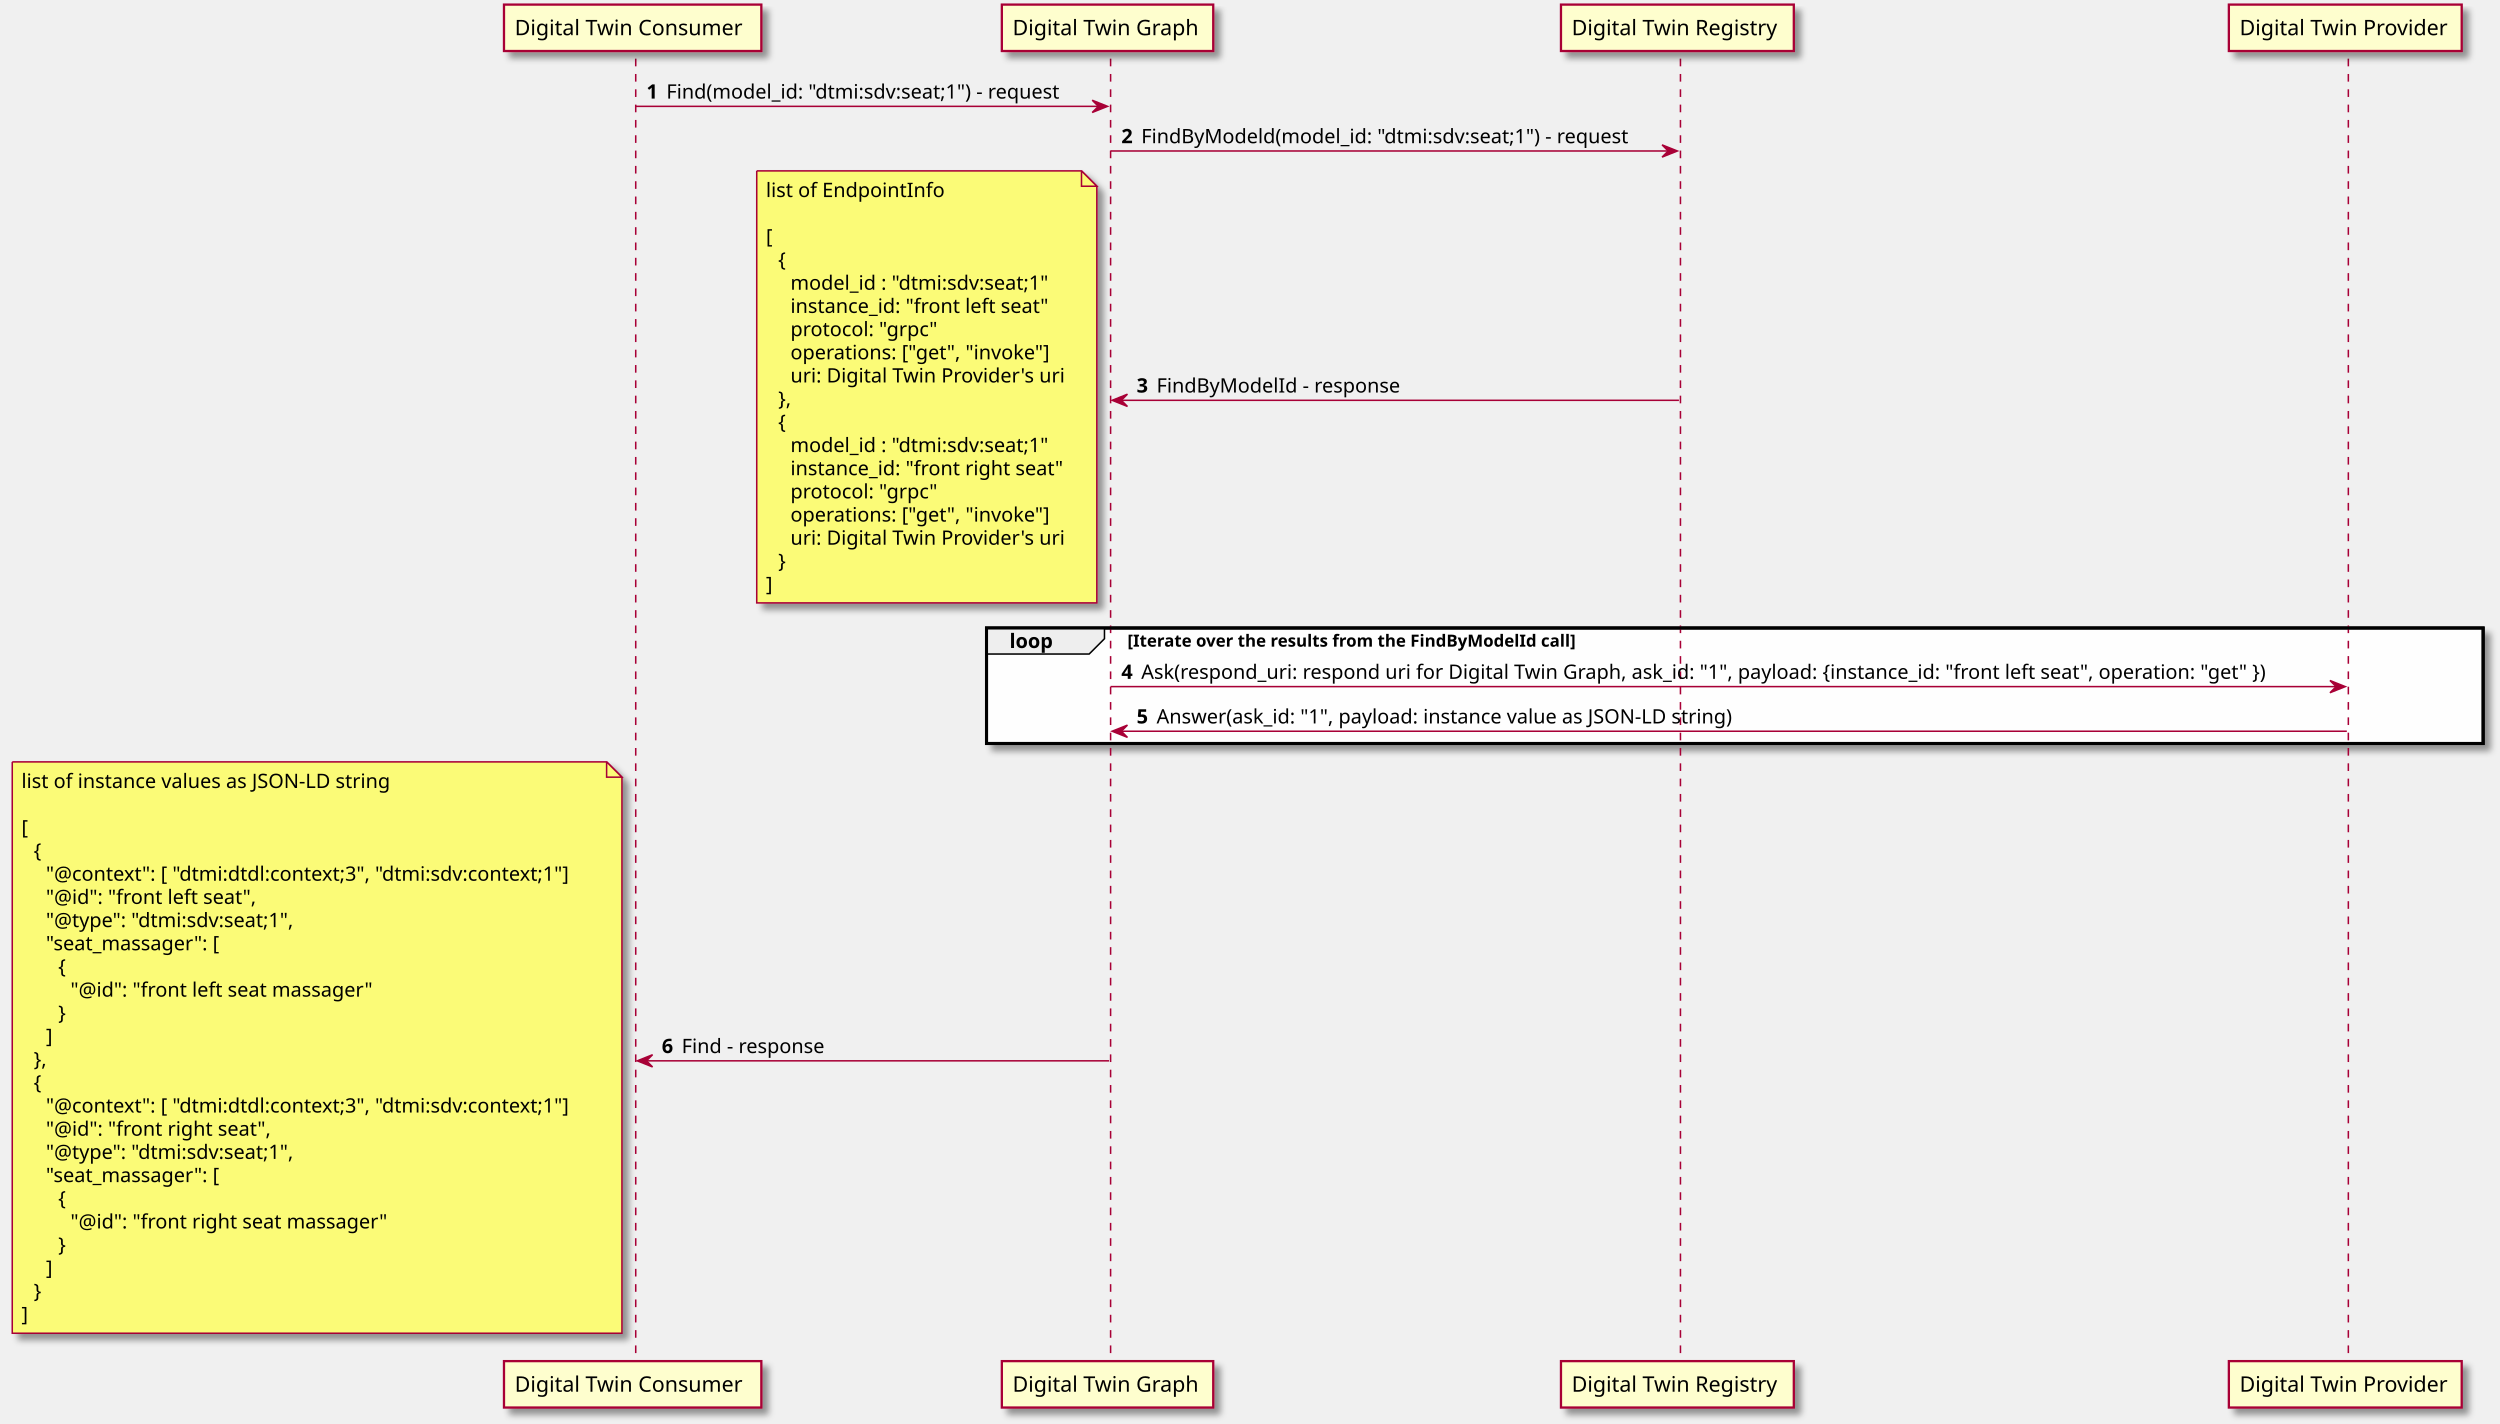
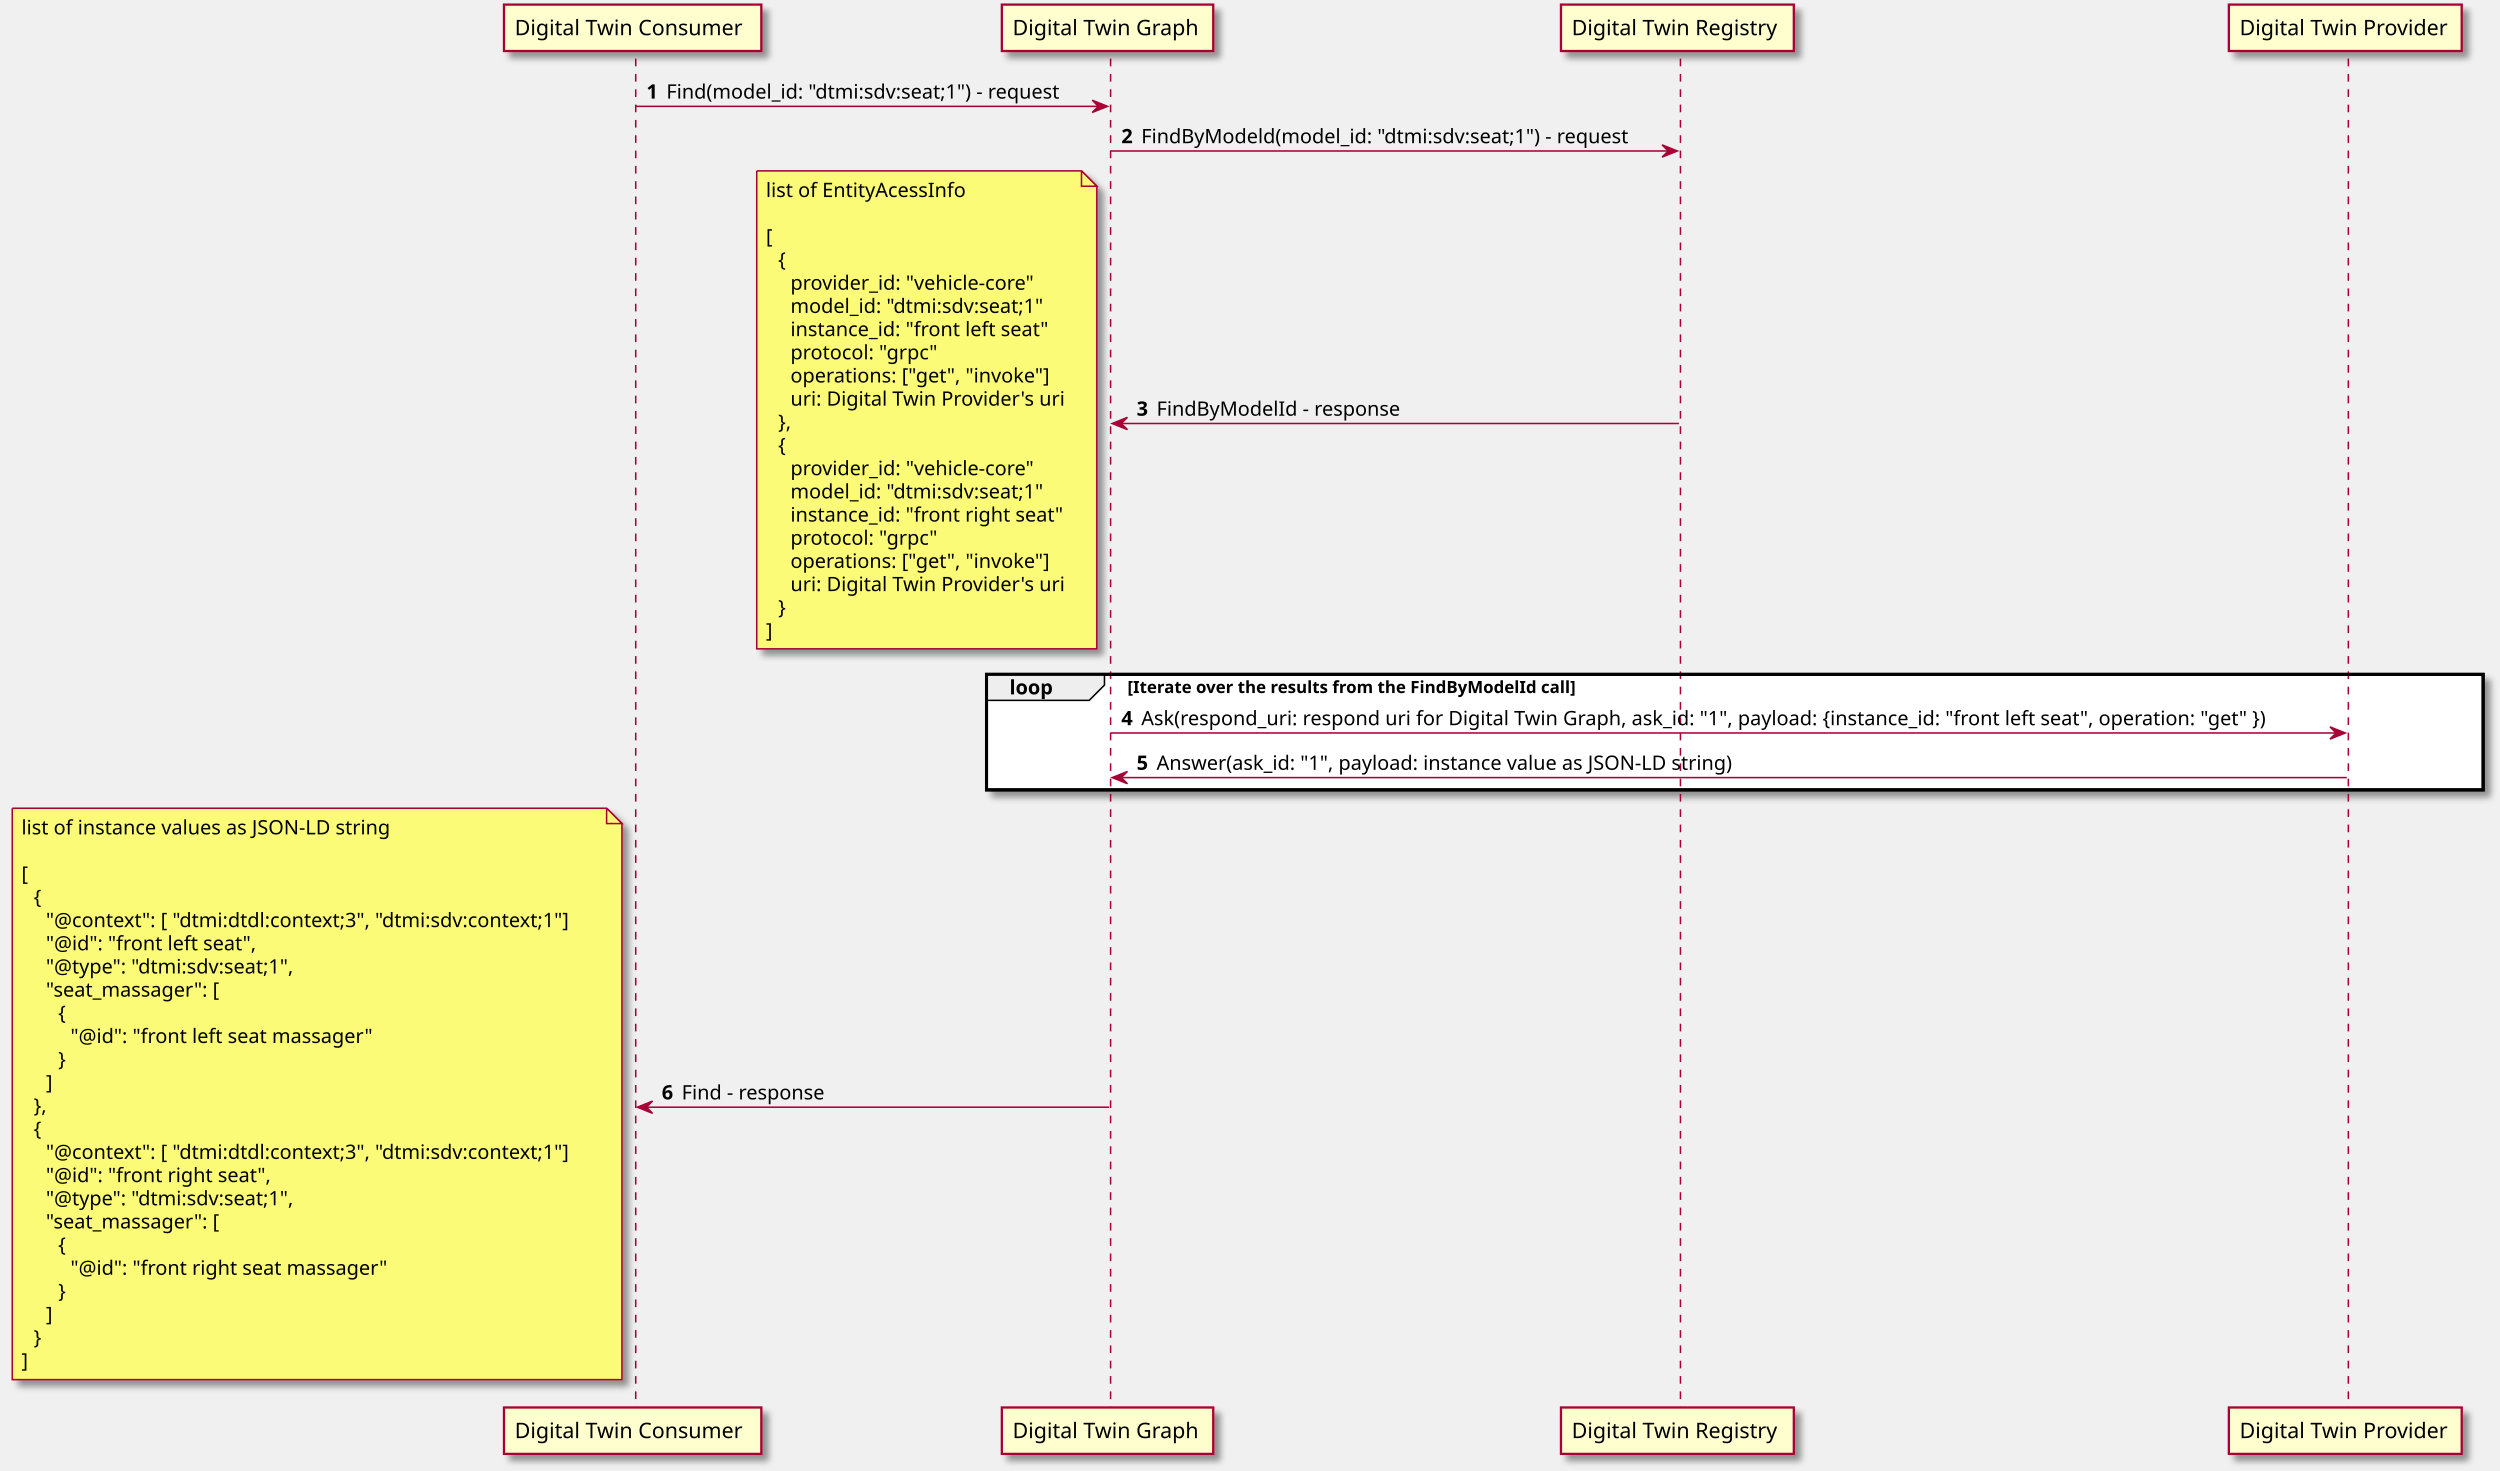
- <svg xmlns="http://www.w3.org/2000/svg" contentScriptType="application/ecmascript" contentStyleType="text/css" height="929px" preserveAspectRatio="none" style="width:1632px;height:929px;background:#FEFEFE;" version="1.1" viewBox="0 0 1632 929" width="1632px" zoomAndPan="magnify">
+ <svg xmlns="http://www.w3.org/2000/svg" contentScriptType="application/ecmascript" contentStyleType="text/css" height="960px" preserveAspectRatio="none" style="width:1632px;height:960px;" version="1.1" viewBox="0 0 1632 960" width="1632px" zoomAndPan="magnify">
  <defs>
-     <filter height="300%" id="f1p7oe3z3155ox" width="300%" x="-1" y="-1">
+     <filter height="300%" id="f1409ded26t50b" width="300%" x="-1" y="-1">
      <feGaussianBlur result="blurOut" stdDeviation="2.0" />
      <feColorMatrix in="blurOut" result="blurOut2" type="matrix" values="0 0 0 0 0 0 0 0 0 0 0 0 0 0 0 0 0 0 .4 0" />
      <feOffset dx="4.0" dy="4.0" in="blurOut2" result="blurOut3" />
      <feBlend in="SourceGraphic" in2="blurOut3" mode="normal" />
    </filter>
  </defs>
  <g>
-     <rect fill="#FEFEFE" filter="url(#f1p7oe3z3155ox)" height="75.398" style="stroke: #000000; stroke-width: 2.0;" width="977" x="644" y="409.953" />
-     <line style="stroke: #A80036; stroke-width: 1.0; stroke-dasharray: 5.0,5.0;" x1="415" x2="415" y1="38.297" y2="889.539" />
-     <line style="stroke: #A80036; stroke-width: 1.0; stroke-dasharray: 5.0,5.0;" x1="725" x2="725" y1="38.297" y2="889.539" />
-     <line style="stroke: #A80036; stroke-width: 1.0; stroke-dasharray: 5.0,5.0;" x1="1097" x2="1097" y1="38.297" y2="889.539" />
-     <line style="stroke: #A80036; stroke-width: 1.0; stroke-dasharray: 5.0,5.0;" x1="1533" x2="1533" y1="38.297" y2="889.539" />
-     <rect fill="#FEFECE" filter="url(#f1p7oe3z3155ox)" height="30.297" style="stroke: #A80036; stroke-width: 1.5;" width="168" x="329" y="3" />
+     <rect fill="#FFFFFF" filter="url(#f1409ded26t50b)" height="75.398" style="stroke: #000000; stroke-width: 2.0;" width="977" x="644" y="440.219" />
+     <line style="stroke: #A80036; stroke-width: 1.0; stroke-dasharray: 5.0,5.0;" x1="415" x2="415" y1="38.297" y2="919.805" />
+     <line style="stroke: #A80036; stroke-width: 1.0; stroke-dasharray: 5.0,5.0;" x1="725" x2="725" y1="38.297" y2="919.805" />
+     <line style="stroke: #A80036; stroke-width: 1.0; stroke-dasharray: 5.0,5.0;" x1="1097" x2="1097" y1="38.297" y2="919.805" />
+     <line style="stroke: #A80036; stroke-width: 1.0; stroke-dasharray: 5.0,5.0;" x1="1533" x2="1533" y1="38.297" y2="919.805" />
+     <rect fill="#FEFECE" filter="url(#f1409ded26t50b)" height="30.297" style="stroke: #A80036; stroke-width: 1.5;" width="168" x="329" y="3" />
    <text fill="#000000" font-family="sans-serif" font-size="14" lengthAdjust="spacingAndGlyphs" textLength="154" x="336" y="22.995">Digital Twin Consumer</text>
-     <rect fill="#FEFECE" filter="url(#f1p7oe3z3155ox)" height="30.297" style="stroke: #A80036; stroke-width: 1.5;" width="168" x="329" y="888.539" />
-     <text fill="#000000" font-family="sans-serif" font-size="14" lengthAdjust="spacingAndGlyphs" textLength="154" x="336" y="908.534">Digital Twin Consumer</text>
-     <rect fill="#FEFECE" filter="url(#f1p7oe3z3155ox)" height="30.297" style="stroke: #A80036; stroke-width: 1.5;" width="138" x="654" y="3" />
+     <rect fill="#FEFECE" filter="url(#f1409ded26t50b)" height="30.297" style="stroke: #A80036; stroke-width: 1.5;" width="168" x="329" y="918.805" />
+     <text fill="#000000" font-family="sans-serif" font-size="14" lengthAdjust="spacingAndGlyphs" textLength="154" x="336" y="938.8">Digital Twin Consumer</text>
+     <rect fill="#FEFECE" filter="url(#f1409ded26t50b)" height="30.297" style="stroke: #A80036; stroke-width: 1.5;" width="138" x="654" y="3" />
    <text fill="#000000" font-family="sans-serif" font-size="14" lengthAdjust="spacingAndGlyphs" textLength="124" x="661" y="22.995">Digital Twin Graph</text>
-     <rect fill="#FEFECE" filter="url(#f1p7oe3z3155ox)" height="30.297" style="stroke: #A80036; stroke-width: 1.5;" width="138" x="654" y="888.539" />
-     <text fill="#000000" font-family="sans-serif" font-size="14" lengthAdjust="spacingAndGlyphs" textLength="124" x="661" y="908.534">Digital Twin Graph</text>
-     <rect fill="#FEFECE" filter="url(#f1p7oe3z3155ox)" height="30.297" style="stroke: #A80036; stroke-width: 1.5;" width="152" x="1019" y="3" />
+     <rect fill="#FEFECE" filter="url(#f1409ded26t50b)" height="30.297" style="stroke: #A80036; stroke-width: 1.5;" width="138" x="654" y="918.805" />
+     <text fill="#000000" font-family="sans-serif" font-size="14" lengthAdjust="spacingAndGlyphs" textLength="124" x="661" y="938.8">Digital Twin Graph</text>
+     <rect fill="#FEFECE" filter="url(#f1409ded26t50b)" height="30.297" style="stroke: #A80036; stroke-width: 1.5;" width="152" x="1019" y="3" />
    <text fill="#000000" font-family="sans-serif" font-size="14" lengthAdjust="spacingAndGlyphs" textLength="138" x="1026" y="22.995">Digital Twin Registry</text>
-     <rect fill="#FEFECE" filter="url(#f1p7oe3z3155ox)" height="30.297" style="stroke: #A80036; stroke-width: 1.5;" width="152" x="1019" y="888.539" />
-     <text fill="#000000" font-family="sans-serif" font-size="14" lengthAdjust="spacingAndGlyphs" textLength="138" x="1026" y="908.534">Digital Twin Registry</text>
-     <rect fill="#FEFECE" filter="url(#f1p7oe3z3155ox)" height="30.297" style="stroke: #A80036; stroke-width: 1.5;" width="152" x="1455" y="3" />
+     <rect fill="#FEFECE" filter="url(#f1409ded26t50b)" height="30.297" style="stroke: #A80036; stroke-width: 1.5;" width="152" x="1019" y="918.805" />
+     <text fill="#000000" font-family="sans-serif" font-size="14" lengthAdjust="spacingAndGlyphs" textLength="138" x="1026" y="938.8">Digital Twin Registry</text>
+     <rect fill="#FEFECE" filter="url(#f1409ded26t50b)" height="30.297" style="stroke: #A80036; stroke-width: 1.5;" width="152" x="1455" y="3" />
    <text fill="#000000" font-family="sans-serif" font-size="14" lengthAdjust="spacingAndGlyphs" textLength="138" x="1462" y="22.995">Digital Twin Provider</text>
-     <rect fill="#FEFECE" filter="url(#f1p7oe3z3155ox)" height="30.297" style="stroke: #A80036; stroke-width: 1.5;" width="152" x="1455" y="888.539" />
-     <text fill="#000000" font-family="sans-serif" font-size="14" lengthAdjust="spacingAndGlyphs" textLength="138" x="1462" y="908.534">Digital Twin Provider</text>
+     <rect fill="#FEFECE" filter="url(#f1409ded26t50b)" height="30.297" style="stroke: #A80036; stroke-width: 1.5;" width="152" x="1455" y="918.805" />
+     <text fill="#000000" font-family="sans-serif" font-size="14" lengthAdjust="spacingAndGlyphs" textLength="138" x="1462" y="938.8">Digital Twin Provider</text>
    <polygon fill="#A80036" points="713,65.43,723,69.43,713,73.43,717,69.43" style="stroke: #A80036; stroke-width: 1.0;" />
    <line style="stroke: #A80036; stroke-width: 1.0;" x1="415" x2="719" y1="69.43" y2="69.43" />
    <text fill="#000000" font-family="sans-serif" font-size="13" font-weight="bold" lengthAdjust="spacingAndGlyphs" textLength="9" x="422" y="64.364">1</text>
    <text fill="#000000" font-family="sans-serif" font-size="13" lengthAdjust="spacingAndGlyphs" textLength="273" x="435" y="64.364">Find(model_id: "dtmi:sdv:seat;1") - request</text>
    <polygon fill="#A80036" points="1085,94.562,1095,98.562,1085,102.562,1089,98.562" style="stroke: #A80036; stroke-width: 1.0;" />
    <line style="stroke: #A80036; stroke-width: 1.0;" x1="725" x2="1091" y1="98.562" y2="98.562" />
    <text fill="#000000" font-family="sans-serif" font-size="13" font-weight="bold" lengthAdjust="spacingAndGlyphs" textLength="9" x="732" y="93.497">2</text>
    <text fill="#000000" font-family="sans-serif" font-size="13" lengthAdjust="spacingAndGlyphs" textLength="335" x="745" y="93.497">FindByModeld(model_id: "dtmi:sdv:seat;1") - request</text>
-     <polygon fill="#A80036" points="736,257.324,726,261.324,736,265.324,732,261.324" style="stroke: #A80036; stroke-width: 1.0;" />
-     <line style="stroke: #A80036; stroke-width: 1.0;" x1="730" x2="1096" y1="261.324" y2="261.324" />
-     <text fill="#000000" font-family="sans-serif" font-size="13" font-weight="bold" lengthAdjust="spacingAndGlyphs" textLength="9" x="742" y="256.258">3</text>
-     <text fill="#000000" font-family="sans-serif" font-size="13" lengthAdjust="spacingAndGlyphs" textLength="163" x="755" y="256.258">FindByModelId - response</text>
-     <path d="M494,111.562 L494,393.562 L716,393.562 L716,121.562 L706,111.562 L494,111.562 " fill="#FBFB77" filter="url(#f1p7oe3z3155ox)" style="stroke: #A80036; stroke-width: 1.0;" />
+     <polygon fill="#A80036" points="736,272.457,726,276.457,736,280.457,732,276.457" style="stroke: #A80036; stroke-width: 1.0;" />
+     <line style="stroke: #A80036; stroke-width: 1.0;" x1="730" x2="1096" y1="276.457" y2="276.457" />
+     <text fill="#000000" font-family="sans-serif" font-size="13" font-weight="bold" lengthAdjust="spacingAndGlyphs" textLength="9" x="742" y="271.391">3</text>
+     <text fill="#000000" font-family="sans-serif" font-size="13" lengthAdjust="spacingAndGlyphs" textLength="163" x="755" y="271.391">FindByModelId - response</text>
+     <path d="M494,111.562 L494,423.562 L716,423.562 L716,121.562 L706,111.562 L494,111.562 " fill="#FBFB77" filter="url(#f1409ded26t50b)" style="stroke: #A80036; stroke-width: 1.0;" />
    <path d="M706,111.562 L706,121.562 L716,121.562 L706,111.562 " fill="#FBFB77" style="stroke: #A80036; stroke-width: 1.0;" />
-     <text fill="#000000" font-family="sans-serif" font-size="13" lengthAdjust="spacingAndGlyphs" textLength="117" x="500" y="128.629">list of EndpointInfo</text>
+     <text fill="#000000" font-family="sans-serif" font-size="13" lengthAdjust="spacingAndGlyphs" textLength="135" x="500" y="128.629">list of EntityAcessInfo</text>
    <text fill="#000000" font-family="sans-serif" font-size="13" lengthAdjust="spacingAndGlyphs" textLength="0" x="504" y="143.762" />
    <text fill="#000000" font-family="sans-serif" font-size="13" lengthAdjust="spacingAndGlyphs" textLength="5" x="500" y="158.895">[</text>
    <text fill="#000000" font-family="sans-serif" font-size="13" lengthAdjust="spacingAndGlyphs" textLength="8" x="508" y="174.028">{</text>
-     <text fill="#000000" font-family="sans-serif" font-size="13" lengthAdjust="spacingAndGlyphs" textLength="179" x="516" y="189.161">model_id : "dtmi:sdv:seat;1"</text>
-     <text fill="#000000" font-family="sans-serif" font-size="13" lengthAdjust="spacingAndGlyphs" textLength="176" x="516" y="204.293">instance_id: "front left seat"</text>
-     <text fill="#000000" font-family="sans-serif" font-size="13" lengthAdjust="spacingAndGlyphs" textLength="98" x="516" y="219.426">protocol: "grpc"</text>
-     <text fill="#000000" font-family="sans-serif" font-size="13" lengthAdjust="spacingAndGlyphs" textLength="176" x="516" y="234.559">operations: ["get", "invoke"]</text>
-     <text fill="#000000" font-family="sans-serif" font-size="13" lengthAdjust="spacingAndGlyphs" textLength="181" x="516" y="249.692">uri: Digital Twin Provider's uri</text>
-     <text fill="#000000" font-family="sans-serif" font-size="13" lengthAdjust="spacingAndGlyphs" textLength="12" x="508" y="264.825">},</text>
-     <text fill="#000000" font-family="sans-serif" font-size="13" lengthAdjust="spacingAndGlyphs" textLength="8" x="508" y="279.957">{</text>
-     <text fill="#000000" font-family="sans-serif" font-size="13" lengthAdjust="spacingAndGlyphs" textLength="179" x="516" y="295.09">model_id : "dtmi:sdv:seat;1"</text>
-     <text fill="#000000" font-family="sans-serif" font-size="13" lengthAdjust="spacingAndGlyphs" textLength="185" x="516" y="310.223">instance_id: "front right seat"</text>
-     <text fill="#000000" font-family="sans-serif" font-size="13" lengthAdjust="spacingAndGlyphs" textLength="98" x="516" y="325.356">protocol: "grpc"</text>
-     <text fill="#000000" font-family="sans-serif" font-size="13" lengthAdjust="spacingAndGlyphs" textLength="176" x="516" y="340.489">operations: ["get", "invoke"]</text>
-     <text fill="#000000" font-family="sans-serif" font-size="13" lengthAdjust="spacingAndGlyphs" textLength="181" x="516" y="355.622">uri: Digital Twin Provider's uri</text>
-     <text fill="#000000" font-family="sans-serif" font-size="13" lengthAdjust="spacingAndGlyphs" textLength="8" x="508" y="370.754">}</text>
-     <text fill="#000000" font-family="sans-serif" font-size="13" lengthAdjust="spacingAndGlyphs" textLength="5" x="500" y="385.887">]</text>
-     <path d="M644,409.953 L721,409.953 L721,416.953 L711,426.953 L644,426.953 L644,409.953 " fill="#EEEEEE" style="stroke: #000000; stroke-width: 1.0;" />
-     <rect fill="none" height="75.398" style="stroke: #000000; stroke-width: 2.0;" width="977" x="644" y="409.953" />
-     <text fill="#000000" font-family="sans-serif" font-size="13" font-weight="bold" lengthAdjust="spacingAndGlyphs" textLength="32" x="659" y="423.02">loop</text>
-     <text fill="#000000" font-family="sans-serif" font-size="11" font-weight="bold" lengthAdjust="spacingAndGlyphs" textLength="342" x="736" y="422.164">[Iterate over the results from the FindByModelId call]</text>
-     <polygon fill="#A80036" points="1521,444.219,1531,448.219,1521,452.219,1525,448.219" style="stroke: #A80036; stroke-width: 1.0;" />
-     <line style="stroke: #A80036; stroke-width: 1.0;" x1="725" x2="1527" y1="448.219" y2="448.219" />
-     <text fill="#000000" font-family="sans-serif" font-size="13" font-weight="bold" lengthAdjust="spacingAndGlyphs" textLength="9" x="732" y="443.153">4</text>
-     <text fill="#000000" font-family="sans-serif" font-size="13" lengthAdjust="spacingAndGlyphs" textLength="771" x="745" y="443.153">Ask(respond_uri: respond uri for Digital Twin Graph, ask_id: "1", payload: {instance_id: "front left seat", operation: "get" })</text>
-     <polygon fill="#A80036" points="736,473.352,726,477.352,736,481.352,732,477.352" style="stroke: #A80036; stroke-width: 1.0;" />
-     <line style="stroke: #A80036; stroke-width: 1.0;" x1="730" x2="1532" y1="477.352" y2="477.352" />
-     <text fill="#000000" font-family="sans-serif" font-size="13" font-weight="bold" lengthAdjust="spacingAndGlyphs" textLength="9" x="742" y="472.286">5</text>
-     <text fill="#000000" font-family="sans-serif" font-size="13" lengthAdjust="spacingAndGlyphs" textLength="397" x="755" y="472.286">Answer(ask_id: "1", payload: instance value as JSON-LD string)</text>
-     <polygon fill="#A80036" points="426,688.512,416,692.512,426,696.512,422,692.512" style="stroke: #A80036; stroke-width: 1.0;" />
-     <line style="stroke: #A80036; stroke-width: 1.0;" x1="420" x2="724" y1="692.512" y2="692.512" />
-     <text fill="#000000" font-family="sans-serif" font-size="13" font-weight="bold" lengthAdjust="spacingAndGlyphs" textLength="9" x="432" y="687.446">6</text>
-     <text fill="#000000" font-family="sans-serif" font-size="13" lengthAdjust="spacingAndGlyphs" textLength="98" x="445" y="687.446">Find - response</text>
-     <path d="M8,497.352 L8,870.352 L406,870.352 L406,507.352 L396,497.352 L8,497.352 " fill="#FBFB77" filter="url(#f1p7oe3z3155ox)" style="stroke: #A80036; stroke-width: 1.0;" />
-     <path d="M396,497.352 L396,507.352 L406,507.352 L396,497.352 " fill="#FBFB77" style="stroke: #A80036; stroke-width: 1.0;" />
-     <text fill="#000000" font-family="sans-serif" font-size="13" lengthAdjust="spacingAndGlyphs" textLength="254" x="14" y="514.418">list of instance values as JSON-LD string</text>
-     <text fill="#000000" font-family="sans-serif" font-size="13" lengthAdjust="spacingAndGlyphs" textLength="0" x="18" y="529.551" />
-     <text fill="#000000" font-family="sans-serif" font-size="13" lengthAdjust="spacingAndGlyphs" textLength="5" x="14" y="544.684">[</text>
-     <text fill="#000000" font-family="sans-serif" font-size="13" lengthAdjust="spacingAndGlyphs" textLength="8" x="22" y="559.817">{</text>
-     <text fill="#000000" font-family="sans-serif" font-size="13" lengthAdjust="spacingAndGlyphs" textLength="361" x="30" y="574.95">"@context": [ "dtmi:dtdl:context;3", "dtmi:sdv:context;1"]</text>
-     <text fill="#000000" font-family="sans-serif" font-size="13" lengthAdjust="spacingAndGlyphs" textLength="142" x="30" y="590.082">"@id": "front left seat",</text>
-     <text fill="#000000" font-family="sans-serif" font-size="13" lengthAdjust="spacingAndGlyphs" textLength="172" x="30" y="605.215">"@type": "dtmi:sdv:seat;1",</text>
-     <text fill="#000000" font-family="sans-serif" font-size="13" lengthAdjust="spacingAndGlyphs" textLength="122" x="30" y="620.348">"seat_massager": [</text>
-     <text fill="#000000" font-family="sans-serif" font-size="13" lengthAdjust="spacingAndGlyphs" textLength="8" x="38" y="635.481">{</text>
-     <text fill="#000000" font-family="sans-serif" font-size="13" lengthAdjust="spacingAndGlyphs" textLength="206" x="46" y="650.614">"@id": "front left seat massager"</text>
-     <text fill="#000000" font-family="sans-serif" font-size="13" lengthAdjust="spacingAndGlyphs" textLength="8" x="38" y="665.747">}</text>
-     <text fill="#000000" font-family="sans-serif" font-size="13" lengthAdjust="spacingAndGlyphs" textLength="5" x="30" y="680.879">]</text>
-     <text fill="#000000" font-family="sans-serif" font-size="13" lengthAdjust="spacingAndGlyphs" textLength="12" x="22" y="696.012">},</text>
-     <text fill="#000000" font-family="sans-serif" font-size="13" lengthAdjust="spacingAndGlyphs" textLength="8" x="22" y="711.145">{</text>
-     <text fill="#000000" font-family="sans-serif" font-size="13" lengthAdjust="spacingAndGlyphs" textLength="361" x="30" y="726.278">"@context": [ "dtmi:dtdl:context;3", "dtmi:sdv:context;1"]</text>
-     <text fill="#000000" font-family="sans-serif" font-size="13" lengthAdjust="spacingAndGlyphs" textLength="151" x="30" y="741.411">"@id": "front right seat",</text>
-     <text fill="#000000" font-family="sans-serif" font-size="13" lengthAdjust="spacingAndGlyphs" textLength="172" x="30" y="756.543">"@type": "dtmi:sdv:seat;1",</text>
-     <text fill="#000000" font-family="sans-serif" font-size="13" lengthAdjust="spacingAndGlyphs" textLength="122" x="30" y="771.676">"seat_massager": [</text>
-     <text fill="#000000" font-family="sans-serif" font-size="13" lengthAdjust="spacingAndGlyphs" textLength="8" x="38" y="786.809">{</text>
-     <text fill="#000000" font-family="sans-serif" font-size="13" lengthAdjust="spacingAndGlyphs" textLength="215" x="46" y="801.942">"@id": "front right seat massager"</text>
-     <text fill="#000000" font-family="sans-serif" font-size="13" lengthAdjust="spacingAndGlyphs" textLength="8" x="38" y="817.075">}</text>
-     <text fill="#000000" font-family="sans-serif" font-size="13" lengthAdjust="spacingAndGlyphs" textLength="5" x="30" y="832.207">]</text>
-     <text fill="#000000" font-family="sans-serif" font-size="13" lengthAdjust="spacingAndGlyphs" textLength="8" x="22" y="847.34">}</text>
-     <text fill="#000000" font-family="sans-serif" font-size="13" lengthAdjust="spacingAndGlyphs" textLength="5" x="14" y="862.473">]</text>
+     <text fill="#000000" font-family="sans-serif" font-size="13" lengthAdjust="spacingAndGlyphs" textLength="165" x="516" y="189.161">provider_id: "vehicle-core"</text>
+     <text fill="#000000" font-family="sans-serif" font-size="13" lengthAdjust="spacingAndGlyphs" textLength="175" x="516" y="204.293">model_id: "dtmi:sdv:seat;1"</text>
+     <text fill="#000000" font-family="sans-serif" font-size="13" lengthAdjust="spacingAndGlyphs" textLength="176" x="516" y="219.426">instance_id: "front left seat"</text>
+     <text fill="#000000" font-family="sans-serif" font-size="13" lengthAdjust="spacingAndGlyphs" textLength="98" x="516" y="234.559">protocol: "grpc"</text>
+     <text fill="#000000" font-family="sans-serif" font-size="13" lengthAdjust="spacingAndGlyphs" textLength="176" x="516" y="249.692">operations: ["get", "invoke"]</text>
+     <text fill="#000000" font-family="sans-serif" font-size="13" lengthAdjust="spacingAndGlyphs" textLength="181" x="516" y="264.825">uri: Digital Twin Provider's uri</text>
+     <text fill="#000000" font-family="sans-serif" font-size="13" lengthAdjust="spacingAndGlyphs" textLength="12" x="508" y="279.957">},</text>
+     <text fill="#000000" font-family="sans-serif" font-size="13" lengthAdjust="spacingAndGlyphs" textLength="8" x="508" y="295.09">{</text>
+     <text fill="#000000" font-family="sans-serif" font-size="13" lengthAdjust="spacingAndGlyphs" textLength="165" x="516" y="310.223">provider_id: "vehicle-core"</text>
+     <text fill="#000000" font-family="sans-serif" font-size="13" lengthAdjust="spacingAndGlyphs" textLength="175" x="516" y="325.356">model_id: "dtmi:sdv:seat;1"</text>
+     <text fill="#000000" font-family="sans-serif" font-size="13" lengthAdjust="spacingAndGlyphs" textLength="185" x="516" y="340.489">instance_id: "front right seat"</text>
+     <text fill="#000000" font-family="sans-serif" font-size="13" lengthAdjust="spacingAndGlyphs" textLength="98" x="516" y="355.622">protocol: "grpc"</text>
+     <text fill="#000000" font-family="sans-serif" font-size="13" lengthAdjust="spacingAndGlyphs" textLength="176" x="516" y="370.754">operations: ["get", "invoke"]</text>
+     <text fill="#000000" font-family="sans-serif" font-size="13" lengthAdjust="spacingAndGlyphs" textLength="181" x="516" y="385.887">uri: Digital Twin Provider's uri</text>
+     <text fill="#000000" font-family="sans-serif" font-size="13" lengthAdjust="spacingAndGlyphs" textLength="8" x="508" y="401.02">}</text>
+     <text fill="#000000" font-family="sans-serif" font-size="13" lengthAdjust="spacingAndGlyphs" textLength="5" x="500" y="416.153">]</text>
+     <path d="M644,440.219 L721,440.219 L721,447.219 L711,457.219 L644,457.219 L644,440.219 " fill="#EEEEEE" style="stroke: #000000; stroke-width: 1.0;" />
+     <rect fill="none" height="75.398" style="stroke: #000000; stroke-width: 2.0;" width="977" x="644" y="440.219" />
+     <text fill="#000000" font-family="sans-serif" font-size="13" font-weight="bold" lengthAdjust="spacingAndGlyphs" textLength="32" x="659" y="453.286">loop</text>
+     <text fill="#000000" font-family="sans-serif" font-size="11" font-weight="bold" lengthAdjust="spacingAndGlyphs" textLength="342" x="736" y="452.429">[Iterate over the results from the FindByModelId call]</text>
+     <polygon fill="#A80036" points="1521,474.484,1531,478.484,1521,482.484,1525,478.484" style="stroke: #A80036; stroke-width: 1.0;" />
+     <line style="stroke: #A80036; stroke-width: 1.0;" x1="725" x2="1527" y1="478.484" y2="478.484" />
+     <text fill="#000000" font-family="sans-serif" font-size="13" font-weight="bold" lengthAdjust="spacingAndGlyphs" textLength="9" x="732" y="473.418">4</text>
+     <text fill="#000000" font-family="sans-serif" font-size="13" lengthAdjust="spacingAndGlyphs" textLength="771" x="745" y="473.418">Ask(respond_uri: respond uri for Digital Twin Graph, ask_id: "1", payload: {instance_id: "front left seat", operation: "get" })</text>
+     <polygon fill="#A80036" points="736,503.617,726,507.617,736,511.617,732,507.617" style="stroke: #A80036; stroke-width: 1.0;" />
+     <line style="stroke: #A80036; stroke-width: 1.0;" x1="730" x2="1532" y1="507.617" y2="507.617" />
+     <text fill="#000000" font-family="sans-serif" font-size="13" font-weight="bold" lengthAdjust="spacingAndGlyphs" textLength="9" x="742" y="502.551">5</text>
+     <text fill="#000000" font-family="sans-serif" font-size="13" lengthAdjust="spacingAndGlyphs" textLength="397" x="755" y="502.551">Answer(ask_id: "1", payload: instance value as JSON-LD string)</text>
+     <polygon fill="#A80036" points="426,718.777,416,722.777,426,726.777,422,722.777" style="stroke: #A80036; stroke-width: 1.0;" />
+     <line style="stroke: #A80036; stroke-width: 1.0;" x1="420" x2="724" y1="722.777" y2="722.777" />
+     <text fill="#000000" font-family="sans-serif" font-size="13" font-weight="bold" lengthAdjust="spacingAndGlyphs" textLength="9" x="432" y="717.711">6</text>
+     <text fill="#000000" font-family="sans-serif" font-size="13" lengthAdjust="spacingAndGlyphs" textLength="98" x="445" y="717.711">Find - response</text>
+     <path d="M8,527.617 L8,900.617 L406,900.617 L406,537.617 L396,527.617 L8,527.617 " fill="#FBFB77" filter="url(#f1409ded26t50b)" style="stroke: #A80036; stroke-width: 1.0;" />
+     <path d="M396,527.617 L396,537.617 L406,537.617 L396,527.617 " fill="#FBFB77" style="stroke: #A80036; stroke-width: 1.0;" />
+     <text fill="#000000" font-family="sans-serif" font-size="13" lengthAdjust="spacingAndGlyphs" textLength="254" x="14" y="544.684">list of instance values as JSON-LD string</text>
+     <text fill="#000000" font-family="sans-serif" font-size="13" lengthAdjust="spacingAndGlyphs" textLength="0" x="18" y="559.817" />
+     <text fill="#000000" font-family="sans-serif" font-size="13" lengthAdjust="spacingAndGlyphs" textLength="5" x="14" y="574.95">[</text>
+     <text fill="#000000" font-family="sans-serif" font-size="13" lengthAdjust="spacingAndGlyphs" textLength="8" x="22" y="590.082">{</text>
+     <text fill="#000000" font-family="sans-serif" font-size="13" lengthAdjust="spacingAndGlyphs" textLength="361" x="30" y="605.215">"@context": [ "dtmi:dtdl:context;3", "dtmi:sdv:context;1"]</text>
+     <text fill="#000000" font-family="sans-serif" font-size="13" lengthAdjust="spacingAndGlyphs" textLength="142" x="30" y="620.348">"@id": "front left seat",</text>
+     <text fill="#000000" font-family="sans-serif" font-size="13" lengthAdjust="spacingAndGlyphs" textLength="172" x="30" y="635.481">"@type": "dtmi:sdv:seat;1",</text>
+     <text fill="#000000" font-family="sans-serif" font-size="13" lengthAdjust="spacingAndGlyphs" textLength="122" x="30" y="650.614">"seat_massager": [</text>
+     <text fill="#000000" font-family="sans-serif" font-size="13" lengthAdjust="spacingAndGlyphs" textLength="8" x="38" y="665.747">{</text>
+     <text fill="#000000" font-family="sans-serif" font-size="13" lengthAdjust="spacingAndGlyphs" textLength="206" x="46" y="680.879">"@id": "front left seat massager"</text>
+     <text fill="#000000" font-family="sans-serif" font-size="13" lengthAdjust="spacingAndGlyphs" textLength="8" x="38" y="696.012">}</text>
+     <text fill="#000000" font-family="sans-serif" font-size="13" lengthAdjust="spacingAndGlyphs" textLength="5" x="30" y="711.145">]</text>
+     <text fill="#000000" font-family="sans-serif" font-size="13" lengthAdjust="spacingAndGlyphs" textLength="12" x="22" y="726.278">},</text>
+     <text fill="#000000" font-family="sans-serif" font-size="13" lengthAdjust="spacingAndGlyphs" textLength="8" x="22" y="741.411">{</text>
+     <text fill="#000000" font-family="sans-serif" font-size="13" lengthAdjust="spacingAndGlyphs" textLength="361" x="30" y="756.543">"@context": [ "dtmi:dtdl:context;3", "dtmi:sdv:context;1"]</text>
+     <text fill="#000000" font-family="sans-serif" font-size="13" lengthAdjust="spacingAndGlyphs" textLength="151" x="30" y="771.676">"@id": "front right seat",</text>
+     <text fill="#000000" font-family="sans-serif" font-size="13" lengthAdjust="spacingAndGlyphs" textLength="172" x="30" y="786.809">"@type": "dtmi:sdv:seat;1",</text>
+     <text fill="#000000" font-family="sans-serif" font-size="13" lengthAdjust="spacingAndGlyphs" textLength="122" x="30" y="801.942">"seat_massager": [</text>
+     <text fill="#000000" font-family="sans-serif" font-size="13" lengthAdjust="spacingAndGlyphs" textLength="8" x="38" y="817.075">{</text>
+     <text fill="#000000" font-family="sans-serif" font-size="13" lengthAdjust="spacingAndGlyphs" textLength="215" x="46" y="832.207">"@id": "front right seat massager"</text>
+     <text fill="#000000" font-family="sans-serif" font-size="13" lengthAdjust="spacingAndGlyphs" textLength="8" x="38" y="847.34">}</text>
+     <text fill="#000000" font-family="sans-serif" font-size="13" lengthAdjust="spacingAndGlyphs" textLength="5" x="30" y="862.473">]</text>
+     <text fill="#000000" font-family="sans-serif" font-size="13" lengthAdjust="spacingAndGlyphs" textLength="8" x="22" y="877.606">}</text>
+     <text fill="#000000" font-family="sans-serif" font-size="13" lengthAdjust="spacingAndGlyphs" textLength="5" x="14" y="892.739">]</text>
  </g>
</svg>
